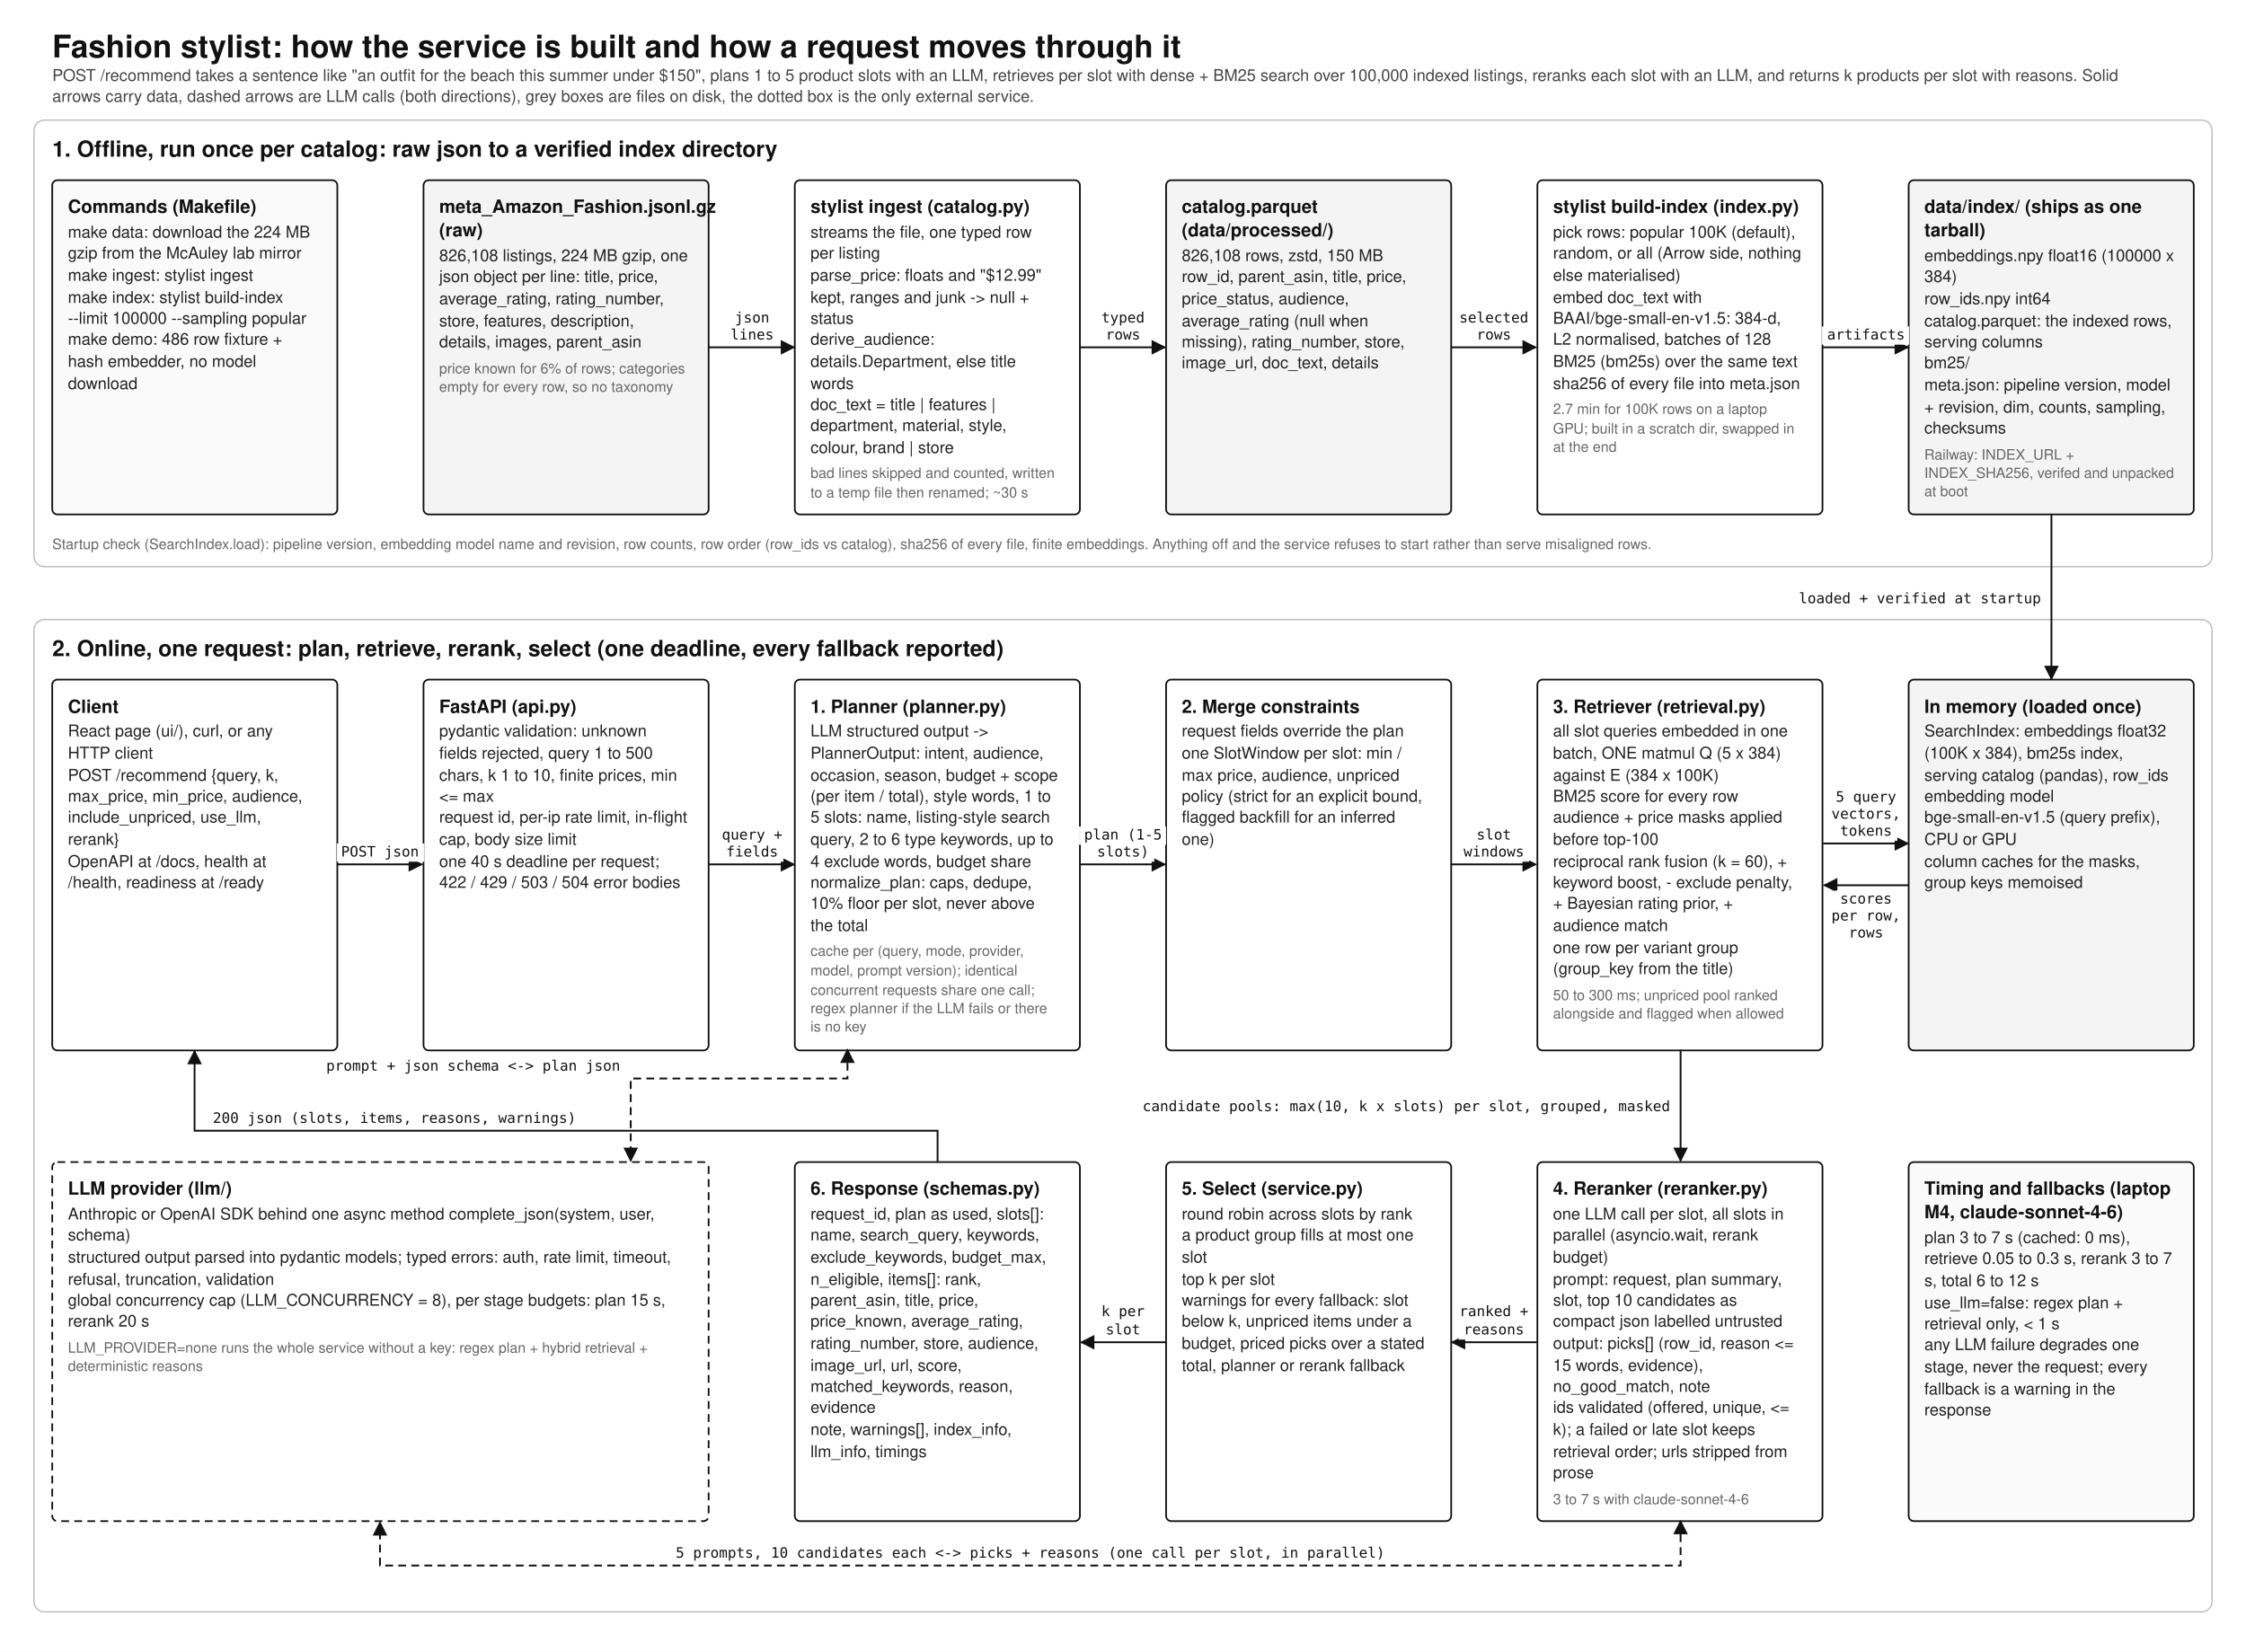
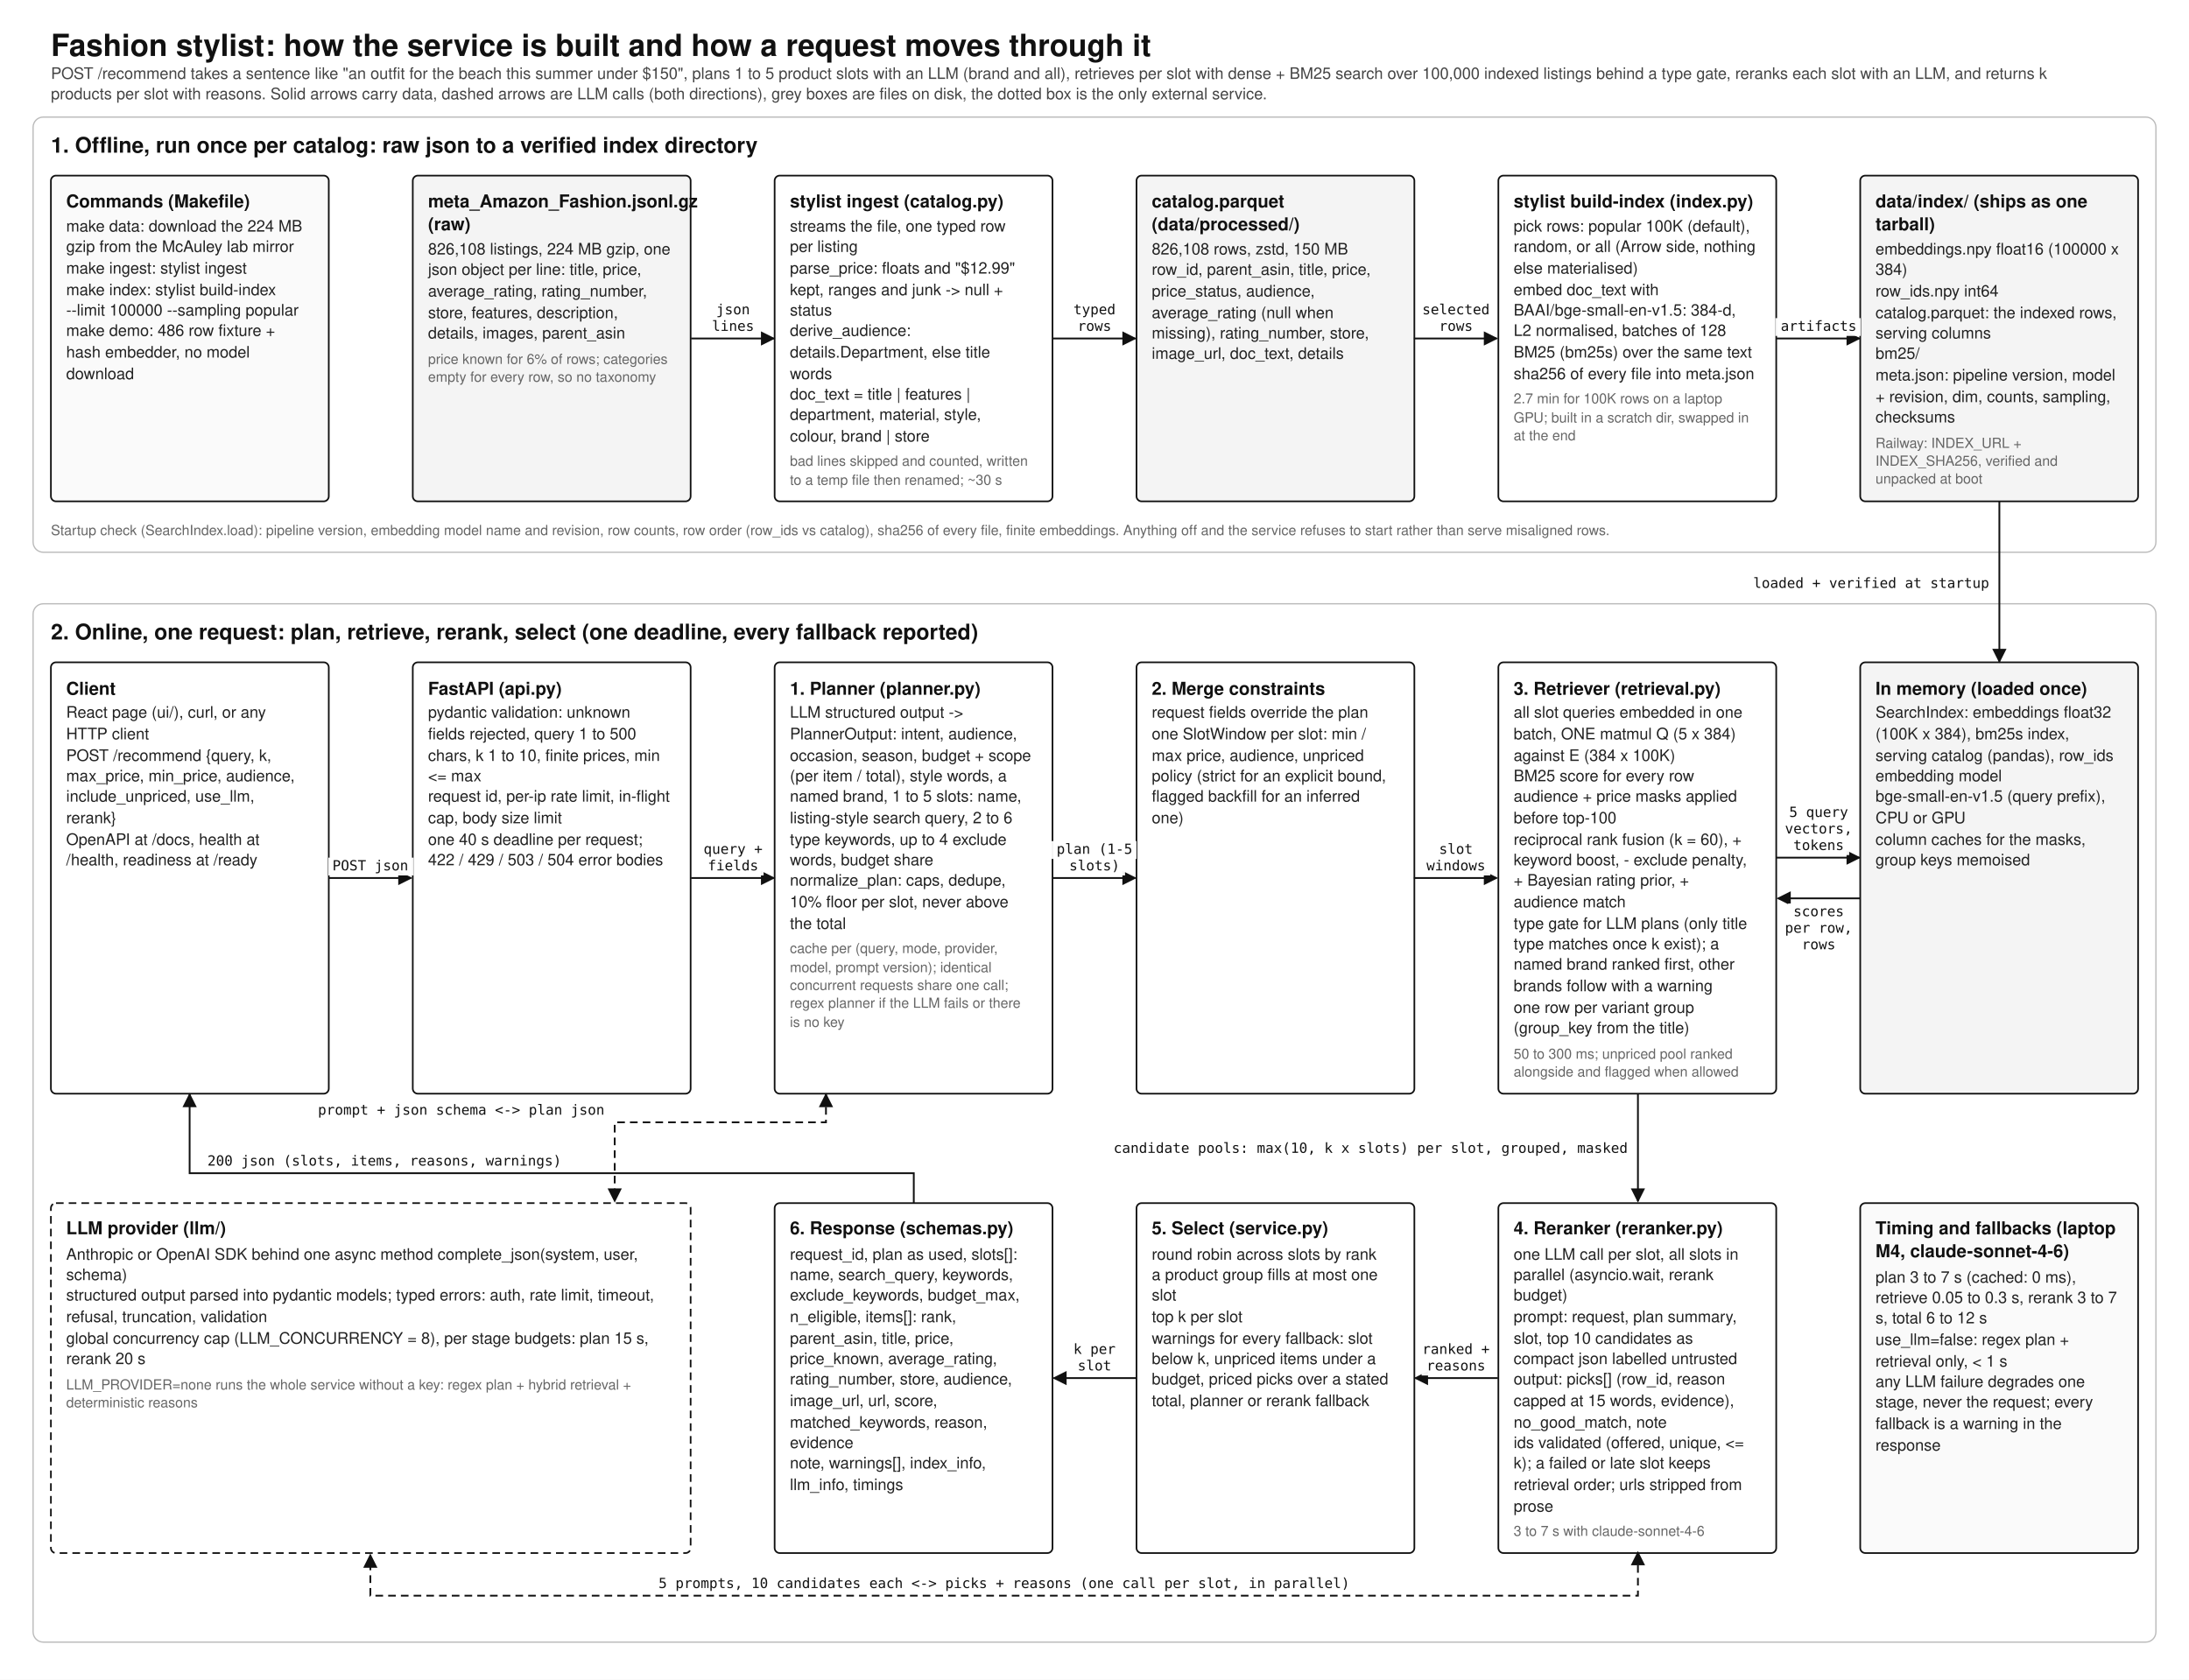
- <svg xmlns="http://www.w3.org/2000/svg" width="1720" height="1265" viewBox="0 0 1720 1265" font-family="Helvetica, Arial, sans-serif">
+ <svg xmlns="http://www.w3.org/2000/svg" width="1720" height="1320" viewBox="0 0 1720 1320" font-family="Helvetica, Arial, sans-serif">
  <defs>
    <marker id="arr" viewBox="0 0 10 10" refX="9" refY="5" markerWidth="8" markerHeight="8" orient="auto-start-reverse">
      <path d="M 0 0 L 10 5 L 0 10 z" fill="#111" />
    </marker>
    <style>
      .title { font-size: 24px; font-weight: bold; fill: #111; }
      .sub { font-size: 12.5px; fill: #444; }
      .lane { font-size: 17px; font-weight: bold; fill: #111; }
      .h { font-size: 14px; font-weight: bold; fill: #111; }
      .t { font-size: 12.5px; fill: #222; }
      .s { font-size: 11px; fill: #666; }
      .lbl { font-size: 11px; fill: #111; font-family: Menlo, Consolas, monospace; }
      .line { stroke: #111; stroke-width: 1.4; fill: none; marker-end: url(#arr); }
      .dashed { stroke: #111; stroke-width: 1.4; fill: none; stroke-dasharray: 6 4; marker-end: url(#arr); }
    </style>
  </defs>
-   <rect x="0" y="0" width="1720" height="1265" fill="#fff" />
+   <rect x="0" y="0" width="1720" height="1320" fill="#fff" />
  <text x="40" y="44" class="title">Fashion stylist: how the service is built and how a request moves through it</text>
-   <text x="40" y="62" class="sub">POST /recommend takes a sentence like "an outfit for the beach this summer under $150", plans 1 to 5 product slots with an LLM, retrieves per slot with dense + BM25 search over 100,000 indexed listings, reranks each slot with an LLM, and returns k products per slot with reasons. Solid</text>
-   <text x="40" y="78" class="sub">arrows carry data, dashed arrows are LLM calls (both directions), grey boxes are files on disk, the dotted box is the only external service.</text>
+   <text x="40" y="62" class="sub">POST /recommend takes a sentence like "an outfit for the beach this summer under $150", plans 1 to 5 product slots with an LLM (brand and all), retrieves per slot with dense + BM25 search over 100,000 indexed listings behind a type gate, reranks each slot with an LLM, and returns k</text>
+   <text x="40" y="78" class="sub">products per slot with reasons. Solid arrows carry data, dashed arrows are LLM calls (both directions), grey boxes are files on disk, the dotted box is the only external service.</text>
  <rect x="26" y="92" width="1668" height="342" rx="8" fill="none" stroke="#bbb" />
  <text x="40" y="120" class="lane">1. Offline, run once per catalog: raw json to a verified index directory</text>
  <rect x="40.0" y="138" width="218.333" height="256" rx="4" fill="#fafafa" stroke="#111" stroke-width="1.3" />
  <text x="52.0" y="163" class="h">Commands (Makefile)</text>
  <text x="52.0" y="182" class="t">make data: download the 224 MB</text>
  <text x="52.0" y="198" class="t">gzip from the McAuley lab mirror</text>
  <text x="52.0" y="215" class="t">make ingest: stylist ingest</text>
  <text x="52.0" y="232" class="t">make index: stylist build-index</text>
  <text x="52.0" y="248" class="t">--limit 100000 --sampling popular</text>
  <text x="52.0" y="264" class="t">make demo: 486 row fixture +</text>
  <text x="52.0" y="281" class="t">hash embedder, no model</text>
  <text x="52.0" y="298" class="t">download</text>
  <rect x="324.333" y="138" width="218.333" height="256" rx="4" fill="#f4f4f4" stroke="#111" stroke-width="1.3" />
  <text x="336.333" y="163" class="h">meta_Amazon_Fashion.jsonl.gz</text>
  <text x="336.333" y="181" class="h">(raw)</text>
  <text x="336.333" y="200" class="t">826,108 listings, 224 MB gzip, one</text>
  <text x="336.333" y="216" class="t">json object per line: title, price,</text>
  <text x="336.333" y="233" class="t">average_rating, rating_number,</text>
  <text x="336.333" y="250" class="t">store, features, description,</text>
  <text x="336.333" y="266" class="t">details, images, parent_asin</text>
  <text x="336.333" y="286" class="s">price known for 6% of rows; categories</text>
  <text x="336.333" y="300" class="s">empty for every row, so no taxonomy</text>
  <rect x="608.667" y="138" width="218.333" height="256" rx="4" fill="#ffffff" stroke="#111" stroke-width="1.3" />
  <text x="620.667" y="163" class="h">stylist ingest (catalog.py)</text>
  <text x="620.667" y="182" class="t">streams the file, one typed row</text>
  <text x="620.667" y="198" class="t">per listing</text>
  <text x="620.667" y="215" class="t">parse_price: floats and "$12.99"</text>
  <text x="620.667" y="232" class="t">kept, ranges and junk -&gt; null +</text>
  <text x="620.667" y="248" class="t">status</text>
  <text x="620.667" y="264" class="t">derive_audience:</text>
  <text x="620.667" y="281" class="t">details.Department, else title</text>
  <text x="620.667" y="298" class="t">words</text>
  <text x="620.667" y="314" class="t">doc_text = title | features |</text>
  <text x="620.667" y="330" class="t">department, material, style,</text>
  <text x="620.667" y="347" class="t">colour, brand | store</text>
  <text x="620.667" y="366" class="s">bad lines skipped and counted, written</text>
  <text x="620.667" y="381" class="s">to a temp file then renamed; ~30 s</text>
  <rect x="893" y="138" width="218.333" height="256" rx="4" fill="#f4f4f4" stroke="#111" stroke-width="1.3" />
  <text x="905" y="163" class="h">catalog.parquet</text>
  <text x="905" y="181" class="h">(data/processed/)</text>
  <text x="905" y="200" class="t">826,108 rows, zstd, 150 MB</text>
  <text x="905" y="216" class="t">row_id, parent_asin, title, price,</text>
  <text x="905" y="233" class="t">price_status, audience,</text>
  <text x="905" y="250" class="t">average_rating (null when</text>
  <text x="905" y="266" class="t">missing), rating_number, store,</text>
  <text x="905" y="282" class="t">image_url, doc_text, details</text>
  <rect x="1177.333" y="138" width="218.333" height="256" rx="4" fill="#ffffff" stroke="#111" stroke-width="1.3" />
  <text x="1189.333" y="163" class="h">stylist build-index (index.py)</text>
  <text x="1189.333" y="182" class="t">pick rows: popular 100K (default),</text>
  <text x="1189.333" y="198" class="t">random, or all (Arrow side, nothing</text>
  <text x="1189.333" y="215" class="t">else materialised)</text>
  <text x="1189.333" y="232" class="t">embed doc_text with</text>
  <text x="1189.333" y="248" class="t">BAAI/bge-small-en-v1.5: 384-d,</text>
  <text x="1189.333" y="264" class="t">L2 normalised, batches of 128</text>
  <text x="1189.333" y="281" class="t">BM25 (bm25s) over the same text</text>
  <text x="1189.333" y="298" class="t">sha256 of every file into meta.json</text>
  <text x="1189.333" y="317" class="s">2.7 min for 100K rows on a laptop</text>
  <text x="1189.333" y="332" class="s">GPU; built in a scratch dir, swapped in</text>
  <text x="1189.333" y="346" class="s">at the end</text>
  <rect x="1461.667" y="138" width="218.333" height="256" rx="4" fill="#f4f4f4" stroke="#111" stroke-width="1.3" />
  <text x="1473.667" y="163" class="h">data/index/ (ships as one</text>
  <text x="1473.667" y="181" class="h">tarball)</text>
  <text x="1473.667" y="200" class="t">embeddings.npy float16 (100000 x</text>
  <text x="1473.667" y="216" class="t">384)</text>
  <text x="1473.667" y="233" class="t">row_ids.npy int64</text>
  <text x="1473.667" y="250" class="t">catalog.parquet: the indexed rows,</text>
  <text x="1473.667" y="266" class="t">serving columns</text>
  <text x="1473.667" y="282" class="t">bm25/</text>
  <text x="1473.667" y="299" class="t">meta.json: pipeline version, model</text>
  <text x="1473.667" y="316" class="t">+ revision, dim, counts, sampling,</text>
  <text x="1473.667" y="332" class="t">checksums</text>
  <text x="1473.667" y="352" class="s">Railway: INDEX_URL +</text>
-   <text x="1473.667" y="366" class="s">INDEX_SHA256, verifed and unpacked</text>
-   <text x="1473.667" y="380" class="s">at boot</text>
+   <text x="1473.667" y="366" class="s">INDEX_SHA256, verified and</text>
+   <text x="1473.667" y="380" class="s">unpacked at boot</text>
  <path d="M 543 266 L 608 266" class="line" />
  <rect x="558" y="237" width="34" height="14" fill="#fff" opacity="0.95" />
  <text x="576" y="247" class="lbl" text-anchor="middle">json</text>
  <rect x="555" y="250" width="41" height="14" fill="#fff" opacity="0.95" />
  <text x="576" y="260" class="lbl" text-anchor="middle">lines</text>
  <path d="M 827 266 L 892 266" class="line" />
  <rect x="840" y="237" width="41" height="14" fill="#fff" opacity="0.95" />
  <text x="860" y="247" class="lbl" text-anchor="middle">typed</text>
  <rect x="843" y="250" width="34" height="14" fill="#fff" opacity="0.95" />
  <text x="860" y="260" class="lbl" text-anchor="middle">rows</text>
  <path d="M 1111 266 L 1176 266" class="line" />
  <rect x="1114" y="237" width="61" height="14" fill="#fff" opacity="0.95" />
  <text x="1144" y="247" class="lbl" text-anchor="middle">selected</text>
  <rect x="1127" y="250" width="34" height="14" fill="#fff" opacity="0.95" />
  <text x="1144" y="260" class="lbl" text-anchor="middle">rows</text>
  <path d="M 1396 266 L 1461 266" class="line" />
  <rect x="1395" y="250" width="67" height="14" fill="#fff" opacity="0.95" />
  <text x="1429" y="260" class="lbl" text-anchor="middle">artifacts</text>
  <text x="40" y="420.5" class="s">Startup check (SearchIndex.load): pipeline version, embedding model name and revision, row counts, row order (row_ids vs catalog), sha256 of every file, finite embeddings. Anything off and the service refuses to start rather than serve misaligned rows.</text>
-   <rect x="26" y="474.5" width="1668" height="760" rx="8" fill="none" stroke="#bbb" />
+   <rect x="26" y="474.5" width="1668" height="816" rx="8" fill="none" stroke="#bbb" />
  <text x="40" y="502.5" class="lane">2. Online, one request: plan, retrieve, rerank, select (one deadline, every fallback reported)</text>
-   <rect x="40.0" y="520.5" width="218.333" height="284" rx="4" fill="#ffffff" stroke="#111" stroke-width="1.3" />
+   <rect x="40.0" y="520.5" width="218.333" height="339" rx="4" fill="#ffffff" stroke="#111" stroke-width="1.3" />
  <text x="52.0" y="546" class="h">Client</text>
  <text x="52.0" y="564" class="t">React page (ui/), curl, or any</text>
  <text x="52.0" y="581" class="t">HTTP client</text>
  <text x="52.0" y="598" class="t">POST /recommend {query, k,</text>
  <text x="52.0" y="614" class="t">max_price, min_price, audience,</text>
  <text x="52.0" y="630" class="t">include_unpriced, use_llm,</text>
  <text x="52.0" y="647" class="t">rerank}</text>
  <text x="52.0" y="664" class="t">OpenAPI at /docs, health at</text>
  <text x="52.0" y="680" class="t">/health, readiness at /ready</text>
-   <rect x="324.333" y="520.5" width="218.333" height="284" rx="4" fill="#ffffff" stroke="#111" stroke-width="1.3" />
+   <rect x="324.333" y="520.5" width="218.333" height="339" rx="4" fill="#ffffff" stroke="#111" stroke-width="1.3" />
  <text x="336.333" y="546" class="h">FastAPI (api.py)</text>
  <text x="336.333" y="564" class="t">pydantic validation: unknown</text>
  <text x="336.333" y="581" class="t">fields rejected, query 1 to 500</text>
  <text x="336.333" y="598" class="t">chars, k 1 to 10, finite prices, min</text>
  <text x="336.333" y="614" class="t">&lt;= max</text>
  <text x="336.333" y="630" class="t">request id, per-ip rate limit, in-flight</text>
  <text x="336.333" y="647" class="t">cap, body size limit</text>
  <text x="336.333" y="664" class="t">one 40 s deadline per request;</text>
  <text x="336.333" y="680" class="t">422 / 429 / 503 / 504 error bodies</text>
-   <rect x="608.667" y="520.5" width="218.333" height="284" rx="4" fill="#ffffff" stroke="#111" stroke-width="1.3" />
+   <rect x="608.667" y="520.5" width="218.333" height="339" rx="4" fill="#ffffff" stroke="#111" stroke-width="1.3" />
  <text x="620.667" y="546" class="h">1. Planner (planner.py)</text>
  <text x="620.667" y="564" class="t">LLM structured output -&gt;</text>
  <text x="620.667" y="581" class="t">PlannerOutput: intent, audience,</text>
  <text x="620.667" y="598" class="t">occasion, season, budget + scope</text>
-   <text x="620.667" y="614" class="t">(per item / total), style words, 1 to</text>
-   <text x="620.667" y="630" class="t">5 slots: name, listing-style search</text>
-   <text x="620.667" y="647" class="t">query, 2 to 6 type keywords, up to</text>
-   <text x="620.667" y="664" class="t">4 exclude words, budget share</text>
-   <text x="620.667" y="680" class="t">normalize_plan: caps, dedupe,</text>
-   <text x="620.667" y="696" class="t">10% floor per slot, never above</text>
-   <text x="620.667" y="713" class="t">the total</text>
-   <text x="620.667" y="732" class="s">cache per (query, mode, provider,</text>
-   <text x="620.667" y="747" class="s">model, prompt version); identical</text>
-   <text x="620.667" y="762" class="s">concurrent requests share one call;</text>
-   <text x="620.667" y="776" class="s">regex planner if the LLM fails or there</text>
-   <text x="620.667" y="790" class="s">is no key</text>
-   <rect x="893" y="520.5" width="218.333" height="284" rx="4" fill="#ffffff" stroke="#111" stroke-width="1.3" />
+   <text x="620.667" y="614" class="t">(per item / total), style words, a</text>
+   <text x="620.667" y="630" class="t">named brand, 1 to 5 slots: name,</text>
+   <text x="620.667" y="647" class="t">listing-style search query, 2 to 6</text>
+   <text x="620.667" y="664" class="t">type keywords, up to 4 exclude</text>
+   <text x="620.667" y="680" class="t">words, budget share</text>
+   <text x="620.667" y="696" class="t">normalize_plan: caps, dedupe,</text>
+   <text x="620.667" y="713" class="t">10% floor per slot, never above</text>
+   <text x="620.667" y="730" class="t">the total</text>
+   <text x="620.667" y="749" class="s">cache per (query, mode, provider,</text>
+   <text x="620.667" y="764" class="s">model, prompt version); identical</text>
+   <text x="620.667" y="778" class="s">concurrent requests share one call;</text>
+   <text x="620.667" y="792" class="s">regex planner if the LLM fails or there</text>
+   <text x="620.667" y="807" class="s">is no key</text>
+   <rect x="893" y="520.5" width="218.333" height="339" rx="4" fill="#ffffff" stroke="#111" stroke-width="1.3" />
  <text x="905" y="546" class="h">2. Merge constraints</text>
  <text x="905" y="564" class="t">request fields override the plan</text>
  <text x="905" y="581" class="t">one SlotWindow per slot: min /</text>
  <text x="905" y="598" class="t">max price, audience, unpriced</text>
  <text x="905" y="614" class="t">policy (strict for an explicit bound,</text>
  <text x="905" y="630" class="t">flagged backfill for an inferred</text>
  <text x="905" y="647" class="t">one)</text>
-   <rect x="1177.333" y="520.5" width="218.333" height="284" rx="4" fill="#ffffff" stroke="#111" stroke-width="1.3" />
+   <rect x="1177.333" y="520.5" width="218.333" height="339" rx="4" fill="#ffffff" stroke="#111" stroke-width="1.3" />
  <text x="1189.333" y="546" class="h">3. Retriever (retrieval.py)</text>
  <text x="1189.333" y="564" class="t">all slot queries embedded in one</text>
  <text x="1189.333" y="581" class="t">batch, ONE matmul Q (5 x 384)</text>
  <text x="1189.333" y="598" class="t">against E (384 x 100K)</text>
  <text x="1189.333" y="614" class="t">BM25 score for every row</text>
  <text x="1189.333" y="630" class="t">audience + price masks applied</text>
  <text x="1189.333" y="647" class="t">before top-100</text>
  <text x="1189.333" y="664" class="t">reciprocal rank fusion (k = 60), +</text>
  <text x="1189.333" y="680" class="t">keyword boost, - exclude penalty,</text>
  <text x="1189.333" y="696" class="t">+ Bayesian rating prior, +</text>
  <text x="1189.333" y="713" class="t">audience match</text>
-   <text x="1189.333" y="730" class="t">one row per variant group</text>
-   <text x="1189.333" y="746" class="t">(group_key from the title)</text>
-   <text x="1189.333" y="766" class="s">50 to 300 ms; unpriced pool ranked</text>
-   <text x="1189.333" y="780" class="s">alongside and flagged when allowed</text>
-   <rect x="1461.667" y="520.5" width="218.333" height="284" rx="4" fill="#f4f4f4" stroke="#111" stroke-width="1.3" />
+   <text x="1189.333" y="730" class="t">type gate for LLM plans (only title</text>
+   <text x="1189.333" y="746" class="t">type matches once k exist); a</text>
+   <text x="1189.333" y="762" class="t">named brand ranked first, other</text>
+   <text x="1189.333" y="779" class="t">brands follow with a warning</text>
+   <text x="1189.333" y="796" class="t">one row per variant group</text>
+   <text x="1189.333" y="812" class="t">(group_key from the title)</text>
+   <text x="1189.333" y="832" class="s">50 to 300 ms; unpriced pool ranked</text>
+   <text x="1189.333" y="846" class="s">alongside and flagged when allowed</text>
+   <rect x="1461.667" y="520.5" width="218.333" height="339" rx="4" fill="#f4f4f4" stroke="#111" stroke-width="1.3" />
  <text x="1473.667" y="546" class="h">In memory (loaded once)</text>
  <text x="1473.667" y="564" class="t">SearchIndex: embeddings float32</text>
  <text x="1473.667" y="581" class="t">(100K x 384), bm25s index,</text>
  <text x="1473.667" y="598" class="t">serving catalog (pandas), row_ids</text>
  <text x="1473.667" y="614" class="t">embedding model</text>
  <text x="1473.667" y="630" class="t">bge-small-en-v1.5 (query prefix),</text>
  <text x="1473.667" y="647" class="t">CPU or GPU</text>
  <text x="1473.667" y="664" class="t">column caches for the masks,</text>
  <text x="1473.667" y="680" class="t">group keys memoised</text>
-   <rect x="40.0" y="890.0" width="502.667" height="275" rx="4" fill="#ffffff" stroke="#111" stroke-width="1.3" stroke-dasharray="6 4" />
-   <text x="52.0" y="915" class="h">LLM provider (llm/)</text>
-   <text x="52.0" y="934" class="t">Anthropic or OpenAI SDK behind one async method complete_json(system, user,</text>
-   <text x="52.0" y="950" class="t">schema)</text>
-   <text x="52.0" y="967" class="t">structured output parsed into pydantic models; typed errors: auth, rate limit, timeout,</text>
-   <text x="52.0" y="984" class="t">refusal, truncation, validation</text>
-   <text x="52.0" y="1000" class="t">global concurrency cap (LLM_CONCURRENCY = 8), per stage budgets: plan 15 s,</text>
-   <text x="52.0" y="1016" class="t">rerank 20 s</text>
-   <text x="52.0" y="1036" class="s">LLM_PROVIDER=none runs the whole service without a key: regex plan + hybrid retrieval +</text>
-   <text x="52.0" y="1050" class="s">deterministic reasons</text>
-   <rect x="608.667" y="890.0" width="218.333" height="275" rx="4" fill="#ffffff" stroke="#111" stroke-width="1.3" />
-   <text x="620.667" y="915" class="h">6. Response (schemas.py)</text>
-   <text x="620.667" y="934" class="t">request_id, plan as used, slots[]:</text>
-   <text x="620.667" y="950" class="t">name, search_query, keywords,</text>
-   <text x="620.667" y="967" class="t">exclude_keywords, budget_max,</text>
-   <text x="620.667" y="984" class="t">n_eligible, items[]: rank,</text>
-   <text x="620.667" y="1000" class="t">parent_asin, title, price,</text>
-   <text x="620.667" y="1016" class="t">price_known, average_rating,</text>
-   <text x="620.667" y="1033" class="t">rating_number, store, audience,</text>
-   <text x="620.667" y="1050" class="t">image_url, url, score,</text>
-   <text x="620.667" y="1066" class="t">matched_keywords, reason,</text>
-   <text x="620.667" y="1082" class="t">evidence</text>
-   <text x="620.667" y="1099" class="t">note, warnings[], index_info,</text>
-   <text x="620.667" y="1116" class="t">llm_info, timings</text>
-   <rect x="893" y="890.0" width="218.333" height="275" rx="4" fill="#ffffff" stroke="#111" stroke-width="1.3" />
-   <text x="905" y="915" class="h">5. Select (service.py)</text>
-   <text x="905" y="934" class="t">round robin across slots by rank</text>
-   <text x="905" y="950" class="t">a product group fills at most one</text>
-   <text x="905" y="967" class="t">slot</text>
-   <text x="905" y="984" class="t">top k per slot</text>
-   <text x="905" y="1000" class="t">warnings for every fallback: slot</text>
-   <text x="905" y="1016" class="t">below k, unpriced items under a</text>
-   <text x="905" y="1033" class="t">budget, priced picks over a stated</text>
-   <text x="905" y="1050" class="t">total, planner or rerank fallback</text>
-   <rect x="1177.333" y="890.0" width="218.333" height="275" rx="4" fill="#ffffff" stroke="#111" stroke-width="1.3" />
-   <text x="1189.333" y="915" class="h">4. Reranker (reranker.py)</text>
-   <text x="1189.333" y="934" class="t">one LLM call per slot, all slots in</text>
-   <text x="1189.333" y="950" class="t">parallel (asyncio.wait, rerank</text>
-   <text x="1189.333" y="967" class="t">budget)</text>
-   <text x="1189.333" y="984" class="t">prompt: request, plan summary,</text>
-   <text x="1189.333" y="1000" class="t">slot, top 10 candidates as</text>
-   <text x="1189.333" y="1016" class="t">compact json labelled untrusted</text>
-   <text x="1189.333" y="1033" class="t">output: picks[] (row_id, reason &lt;=</text>
-   <text x="1189.333" y="1050" class="t">15 words, evidence),</text>
-   <text x="1189.333" y="1066" class="t">no_good_match, note</text>
-   <text x="1189.333" y="1082" class="t">ids validated (offered, unique, &lt;=</text>
-   <text x="1189.333" y="1099" class="t">k); a failed or late slot keeps</text>
-   <text x="1189.333" y="1116" class="t">retrieval order; urls stripped from</text>
-   <text x="1189.333" y="1132" class="t">prose</text>
-   <text x="1189.333" y="1152" class="s">3 to 7 s with claude-sonnet-4-6</text>
-   <rect x="1461.667" y="890.0" width="218.333" height="275" rx="4" fill="#fafafa" stroke="#111" stroke-width="1.3" />
-   <text x="1473.667" y="915" class="h">Timing and fallbacks (laptop</text>
-   <text x="1473.667" y="933" class="h">M4, claude-sonnet-4-6)</text>
-   <text x="1473.667" y="952" class="t">plan 3 to 7 s (cached: 0 ms),</text>
-   <text x="1473.667" y="968" class="t">retrieve 0.05 to 0.3 s, rerank 3 to 7</text>
-   <text x="1473.667" y="985" class="t">s, total 6 to 12 s</text>
-   <text x="1473.667" y="1002" class="t">use_llm=false: regex plan +</text>
-   <text x="1473.667" y="1018" class="t">retrieval only, &lt; 1 s</text>
-   <text x="1473.667" y="1034" class="t">any LLM failure degrades one</text>
-   <text x="1473.667" y="1051" class="t">stage, never the request; every</text>
-   <text x="1473.667" y="1068" class="t">fallback is a warning in the</text>
-   <text x="1473.667" y="1084" class="t">response</text>
-   <path d="M 258 662 L 323 662" class="line" />
-   <rect x="258" y="646" width="67" height="14" fill="#fff" opacity="0.95" />
-   <text x="291" y="656" class="lbl" text-anchor="middle">POST json</text>
-   <path d="M 543 662 L 608 662" class="line" />
-   <rect x="549" y="633" width="54" height="14" fill="#fff" opacity="0.95" />
-   <text x="576" y="643" class="lbl" text-anchor="middle">query +</text>
-   <rect x="552" y="646" width="48" height="14" fill="#fff" opacity="0.95" />
-   <text x="576" y="656" class="lbl" text-anchor="middle">fields</text>
-   <path d="M 827 662 L 892 662" class="line" />
-   <rect x="826" y="633" width="67" height="14" fill="#fff" opacity="0.95" />
-   <text x="860" y="643" class="lbl" text-anchor="middle">plan (1-5</text>
-   <rect x="836" y="646" width="48" height="14" fill="#fff" opacity="0.95" />
-   <text x="860" y="656" class="lbl" text-anchor="middle">slots)</text>
-   <path d="M 1111 662 L 1176 662" class="line" />
-   <rect x="1127" y="633" width="34" height="14" fill="#fff" opacity="0.95" />
-   <text x="1144" y="643" class="lbl" text-anchor="middle">slot</text>
-   <rect x="1117" y="646" width="54" height="14" fill="#fff" opacity="0.95" />
-   <text x="1144" y="656" class="lbl" text-anchor="middle">windows</text>
-   <path d="M 1396 646 L 1461 646" class="line" />
-   <rect x="1402" y="604" width="54" height="14" fill="#fff" opacity="0.95" />
-   <text x="1429" y="614" class="lbl" text-anchor="middle">5 query</text>
-   <rect x="1398" y="617" width="61" height="14" fill="#fff" opacity="0.95" />
-   <text x="1429" y="627" class="lbl" text-anchor="middle">vectors,</text>
-   <rect x="1405" y="630" width="48" height="14" fill="#fff" opacity="0.95" />
-   <text x="1429" y="640" class="lbl" text-anchor="middle">tokens</text>
-   <path d="M 1462 678 L 1397 678" class="line" />
-   <rect x="1405" y="682" width="48" height="14" fill="#fff" opacity="0.95" />
-   <text x="1429" y="692" class="lbl" text-anchor="middle">scores</text>
-   <rect x="1398" y="695" width="61" height="14" fill="#fff" opacity="0.95" />
-   <text x="1429" y="705" class="lbl" text-anchor="middle">per row,</text>
-   <rect x="1411" y="708" width="34" height="14" fill="#fff" opacity="0.95" />
-   <text x="1429" y="718" class="lbl" text-anchor="middle">rows</text>
+   <rect x="40.0" y="945.5" width="502.667" height="275" rx="4" fill="#ffffff" stroke="#111" stroke-width="1.3" stroke-dasharray="6 4" />
+   <text x="52.0" y="970" class="h">LLM provider (llm/)</text>
+   <text x="52.0" y="990" class="t">Anthropic or OpenAI SDK behind one async method complete_json(system, user,</text>
+   <text x="52.0" y="1006" class="t">schema)</text>
+   <text x="52.0" y="1022" class="t">structured output parsed into pydantic models; typed errors: auth, rate limit, timeout,</text>
+   <text x="52.0" y="1039" class="t">refusal, truncation, validation</text>
+   <text x="52.0" y="1056" class="t">global concurrency cap (LLM_CONCURRENCY = 8), per stage budgets: plan 15 s,</text>
+   <text x="52.0" y="1072" class="t">rerank 20 s</text>
+   <text x="52.0" y="1092" class="s">LLM_PROVIDER=none runs the whole service without a key: regex plan + hybrid retrieval +</text>
+   <text x="52.0" y="1106" class="s">deterministic reasons</text>
+   <rect x="608.667" y="945.5" width="218.333" height="275" rx="4" fill="#ffffff" stroke="#111" stroke-width="1.3" />
+   <text x="620.667" y="970" class="h">6. Response (schemas.py)</text>
+   <text x="620.667" y="990" class="t">request_id, plan as used, slots[]:</text>
+   <text x="620.667" y="1006" class="t">name, search_query, keywords,</text>
+   <text x="620.667" y="1022" class="t">exclude_keywords, budget_max,</text>
+   <text x="620.667" y="1039" class="t">n_eligible, items[]: rank,</text>
+   <text x="620.667" y="1056" class="t">parent_asin, title, price,</text>
+   <text x="620.667" y="1072" class="t">price_known, average_rating,</text>
+   <text x="620.667" y="1088" class="t">rating_number, store, audience,</text>
+   <text x="620.667" y="1105" class="t">image_url, url, score,</text>
+   <text x="620.667" y="1122" class="t">matched_keywords, reason,</text>
+   <text x="620.667" y="1138" class="t">evidence</text>
+   <text x="620.667" y="1154" class="t">note, warnings[], index_info,</text>
+   <text x="620.667" y="1171" class="t">llm_info, timings</text>
+   <rect x="893" y="945.5" width="218.333" height="275" rx="4" fill="#ffffff" stroke="#111" stroke-width="1.3" />
+   <text x="905" y="970" class="h">5. Select (service.py)</text>
+   <text x="905" y="990" class="t">round robin across slots by rank</text>
+   <text x="905" y="1006" class="t">a product group fills at most one</text>
+   <text x="905" y="1022" class="t">slot</text>
+   <text x="905" y="1039" class="t">top k per slot</text>
+   <text x="905" y="1056" class="t">warnings for every fallback: slot</text>
+   <text x="905" y="1072" class="t">below k, unpriced items under a</text>
+   <text x="905" y="1088" class="t">budget, priced picks over a stated</text>
+   <text x="905" y="1105" class="t">total, planner or rerank fallback</text>
+   <rect x="1177.333" y="945.5" width="218.333" height="275" rx="4" fill="#ffffff" stroke="#111" stroke-width="1.3" />
+   <text x="1189.333" y="970" class="h">4. Reranker (reranker.py)</text>
+   <text x="1189.333" y="990" class="t">one LLM call per slot, all slots in</text>
+   <text x="1189.333" y="1006" class="t">parallel (asyncio.wait, rerank</text>
+   <text x="1189.333" y="1022" class="t">budget)</text>
+   <text x="1189.333" y="1039" class="t">prompt: request, plan summary,</text>
+   <text x="1189.333" y="1056" class="t">slot, top 10 candidates as</text>
+   <text x="1189.333" y="1072" class="t">compact json labelled untrusted</text>
+   <text x="1189.333" y="1088" class="t">output: picks[] (row_id, reason</text>
+   <text x="1189.333" y="1105" class="t">capped at 15 words, evidence),</text>
+   <text x="1189.333" y="1122" class="t">no_good_match, note</text>
+   <text x="1189.333" y="1138" class="t">ids validated (offered, unique, &lt;=</text>
+   <text x="1189.333" y="1154" class="t">k); a failed or late slot keeps</text>
+   <text x="1189.333" y="1171" class="t">retrieval order; urls stripped from</text>
+   <text x="1189.333" y="1188" class="t">prose</text>
+   <text x="1189.333" y="1207" class="s">3 to 7 s with claude-sonnet-4-6</text>
+   <rect x="1461.667" y="945.5" width="218.333" height="275" rx="4" fill="#fafafa" stroke="#111" stroke-width="1.3" />
+   <text x="1473.667" y="970" class="h">Timing and fallbacks (laptop</text>
+   <text x="1473.667" y="988" class="h">M4, claude-sonnet-4-6)</text>
+   <text x="1473.667" y="1008" class="t">plan 3 to 7 s (cached: 0 ms),</text>
+   <text x="1473.667" y="1024" class="t">retrieve 0.05 to 0.3 s, rerank 3 to 7</text>
+   <text x="1473.667" y="1040" class="t">s, total 6 to 12 s</text>
+   <text x="1473.667" y="1057" class="t">use_llm=false: regex plan +</text>
+   <text x="1473.667" y="1074" class="t">retrieval only, &lt; 1 s</text>
+   <text x="1473.667" y="1090" class="t">any LLM failure degrades one</text>
+   <text x="1473.667" y="1106" class="t">stage, never the request; every</text>
+   <text x="1473.667" y="1123" class="t">fallback is a warning in the</text>
+   <text x="1473.667" y="1140" class="t">response</text>
+   <path d="M 258 690 L 323 690" class="line" />
+   <rect x="258" y="674" width="67" height="14" fill="#fff" opacity="0.95" />
+   <text x="291" y="684" class="lbl" text-anchor="middle">POST json</text>
+   <path d="M 543 690 L 608 690" class="line" />
+   <rect x="549" y="661" width="54" height="14" fill="#fff" opacity="0.95" />
+   <text x="576" y="671" class="lbl" text-anchor="middle">query +</text>
+   <rect x="552" y="674" width="48" height="14" fill="#fff" opacity="0.95" />
+   <text x="576" y="684" class="lbl" text-anchor="middle">fields</text>
+   <path d="M 827 690 L 892 690" class="line" />
+   <rect x="826" y="661" width="67" height="14" fill="#fff" opacity="0.95" />
+   <text x="860" y="671" class="lbl" text-anchor="middle">plan (1-5</text>
+   <rect x="836" y="674" width="48" height="14" fill="#fff" opacity="0.95" />
+   <text x="860" y="684" class="lbl" text-anchor="middle">slots)</text>
+   <path d="M 1111 690 L 1176 690" class="line" />
+   <rect x="1127" y="661" width="34" height="14" fill="#fff" opacity="0.95" />
+   <text x="1144" y="671" class="lbl" text-anchor="middle">slot</text>
+   <rect x="1117" y="674" width="54" height="14" fill="#fff" opacity="0.95" />
+   <text x="1144" y="684" class="lbl" text-anchor="middle">windows</text>
+   <path d="M 1396 674 L 1461 674" class="line" />
+   <rect x="1402" y="632" width="54" height="14" fill="#fff" opacity="0.95" />
+   <text x="1429" y="642" class="lbl" text-anchor="middle">5 query</text>
+   <rect x="1398" y="645" width="61" height="14" fill="#fff" opacity="0.95" />
+   <text x="1429" y="655" class="lbl" text-anchor="middle">vectors,</text>
+   <rect x="1405" y="658" width="48" height="14" fill="#fff" opacity="0.95" />
+   <text x="1429" y="668" class="lbl" text-anchor="middle">tokens</text>
+   <path d="M 1462 706 L 1397 706" class="line" />
+   <rect x="1405" y="710" width="48" height="14" fill="#fff" opacity="0.95" />
+   <text x="1429" y="720" class="lbl" text-anchor="middle">scores</text>
+   <rect x="1398" y="723" width="61" height="14" fill="#fff" opacity="0.95" />
+   <text x="1429" y="733" class="lbl" text-anchor="middle">per row,</text>
+   <rect x="1411" y="736" width="34" height="14" fill="#fff" opacity="0.95" />
+   <text x="1429" y="746" class="lbl" text-anchor="middle">rows</text>
  <path d="M 1571 394 L 1571 520" class="line" />
  <rect x="1370" y="452" width="193" height="14" fill="#fff" opacity="0.95" />
  <text x="1563" y="462" class="lbl" text-anchor="end">loaded + verified at startup</text>
-   <path d="M 1287 804 L 1287 889" class="line" />
-   <rect x="868" y="841" width="411" height="14" fill="#fff" opacity="0.95" />
-   <text x="1279" y="851" class="lbl" text-anchor="end">candidate pools: max(10, k x slots) per slot, grouped, masked</text>
-   <path d="M 1177 1028 L 1112 1028" class="line" />
-   <rect x="1114" y="998" width="61" height="14" fill="#fff" opacity="0.95" />
-   <text x="1144" y="1008" class="lbl" text-anchor="middle">ranked +</text>
-   <rect x="1117" y="1012" width="54" height="14" fill="#fff" opacity="0.95" />
-   <text x="1144" y="1022" class="lbl" text-anchor="middle">reasons</text>
-   <path d="M 893 1028 L 828 1028" class="line" />
-   <rect x="840" y="998" width="41" height="14" fill="#fff" opacity="0.95" />
-   <text x="860" y="1008" class="lbl" text-anchor="middle">k per</text>
-   <rect x="843" y="1012" width="34" height="14" fill="#fff" opacity="0.95" />
-   <text x="860" y="1022" class="lbl" text-anchor="middle">slot</text>
-   <path d="M 718 890 L 718 866 L 149 866 L 149 805" class="line" />
-   <rect x="163" y="850" width="285" height="14" fill="#fff" opacity="0.95" />
-   <text x="163" y="860" class="lbl" text-anchor="start">200 json (slots, items, reasons, warnings)</text>
-   <path d="M 649 804 L 649 826 L 483 826 L 483 889" class="dashed" marker-start="url(#arr)" />
-   <rect x="229" y="810" width="246" height="14" fill="#fff" opacity="0.95" />
-   <text x="475" y="820" class="lbl" text-anchor="end">prompt + json schema  &lt;-&gt;  plan json</text>
-   <path d="M 1287 1165 L 1287 1199 L 291 1199 L 291 1166" class="dashed" marker-start="url(#arr)" />
-   <rect x="508" y="1183" width="562" height="14" fill="#fff" opacity="0.95" />
-   <text x="789" y="1193" class="lbl" text-anchor="middle">5 prompts, 10 candidates each  &lt;-&gt;  picks + reasons (one call per slot, in parallel)</text>
+   <path d="M 1287 860 L 1287 944" class="line" />
+   <rect x="868" y="896" width="411" height="14" fill="#fff" opacity="0.95" />
+   <text x="1279" y="906" class="lbl" text-anchor="end">candidate pools: max(10, k x slots) per slot, grouped, masked</text>
+   <path d="M 1177 1083 L 1112 1083" class="line" />
+   <rect x="1114" y="1054" width="61" height="14" fill="#fff" opacity="0.95" />
+   <text x="1144" y="1064" class="lbl" text-anchor="middle">ranked +</text>
+   <rect x="1117" y="1067" width="54" height="14" fill="#fff" opacity="0.95" />
+   <text x="1144" y="1077" class="lbl" text-anchor="middle">reasons</text>
+   <path d="M 893 1083 L 828 1083" class="line" />
+   <rect x="840" y="1054" width="41" height="14" fill="#fff" opacity="0.95" />
+   <text x="860" y="1064" class="lbl" text-anchor="middle">k per</text>
+   <rect x="843" y="1067" width="34" height="14" fill="#fff" opacity="0.95" />
+   <text x="860" y="1077" class="lbl" text-anchor="middle">slot</text>
+   <path d="M 718 946 L 718 922 L 149 922 L 149 860" class="line" />
+   <rect x="163" y="906" width="285" height="14" fill="#fff" opacity="0.95" />
+   <text x="163" y="916" class="lbl" text-anchor="start">200 json (slots, items, reasons, warnings)</text>
+   <path d="M 649 860 L 649 882 L 483 882 L 483 944" class="dashed" marker-start="url(#arr)" />
+   <rect x="229" y="866" width="246" height="14" fill="#fff" opacity="0.95" />
+   <text x="475" y="876" class="lbl" text-anchor="end">prompt + json schema  &lt;-&gt;  plan json</text>
+   <path d="M 1287 1220 L 1287 1254 L 291 1254 L 291 1222" class="dashed" marker-start="url(#arr)" />
+   <rect x="508" y="1238" width="562" height="14" fill="#fff" opacity="0.95" />
+   <text x="789" y="1248" class="lbl" text-anchor="middle">5 prompts, 10 candidates each  &lt;-&gt;  picks + reasons (one call per slot, in parallel)</text>
</svg>
